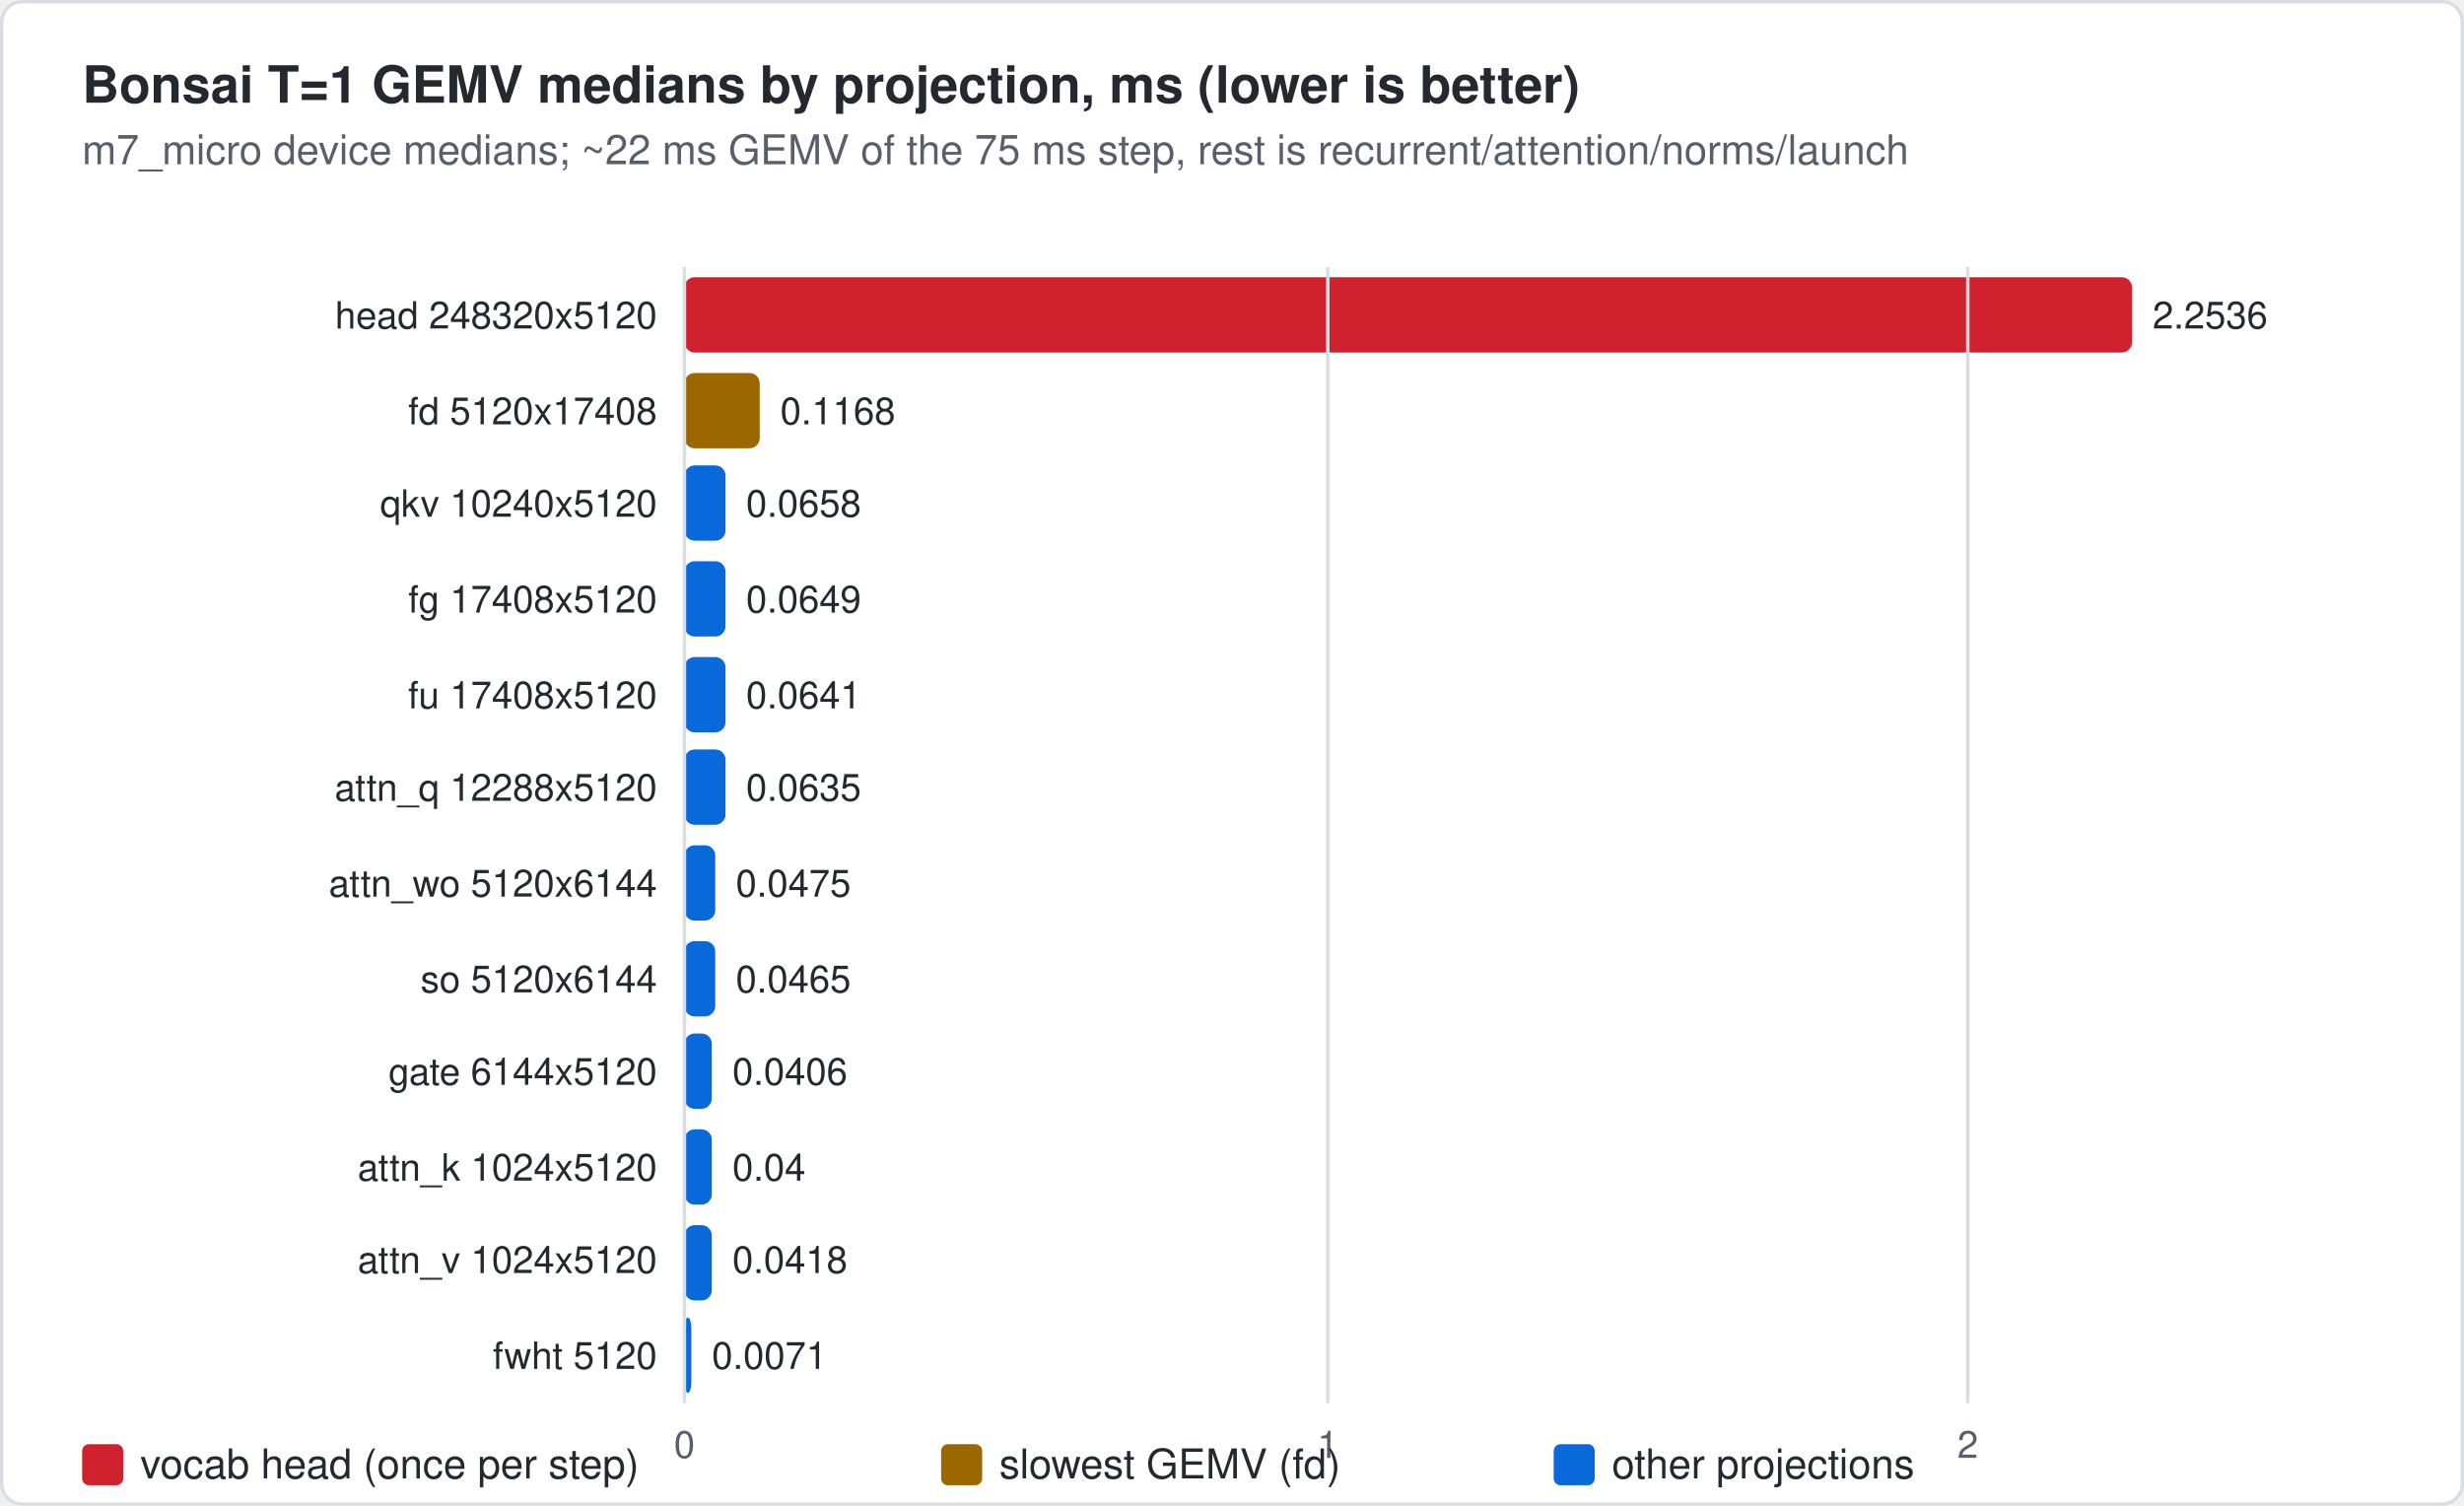
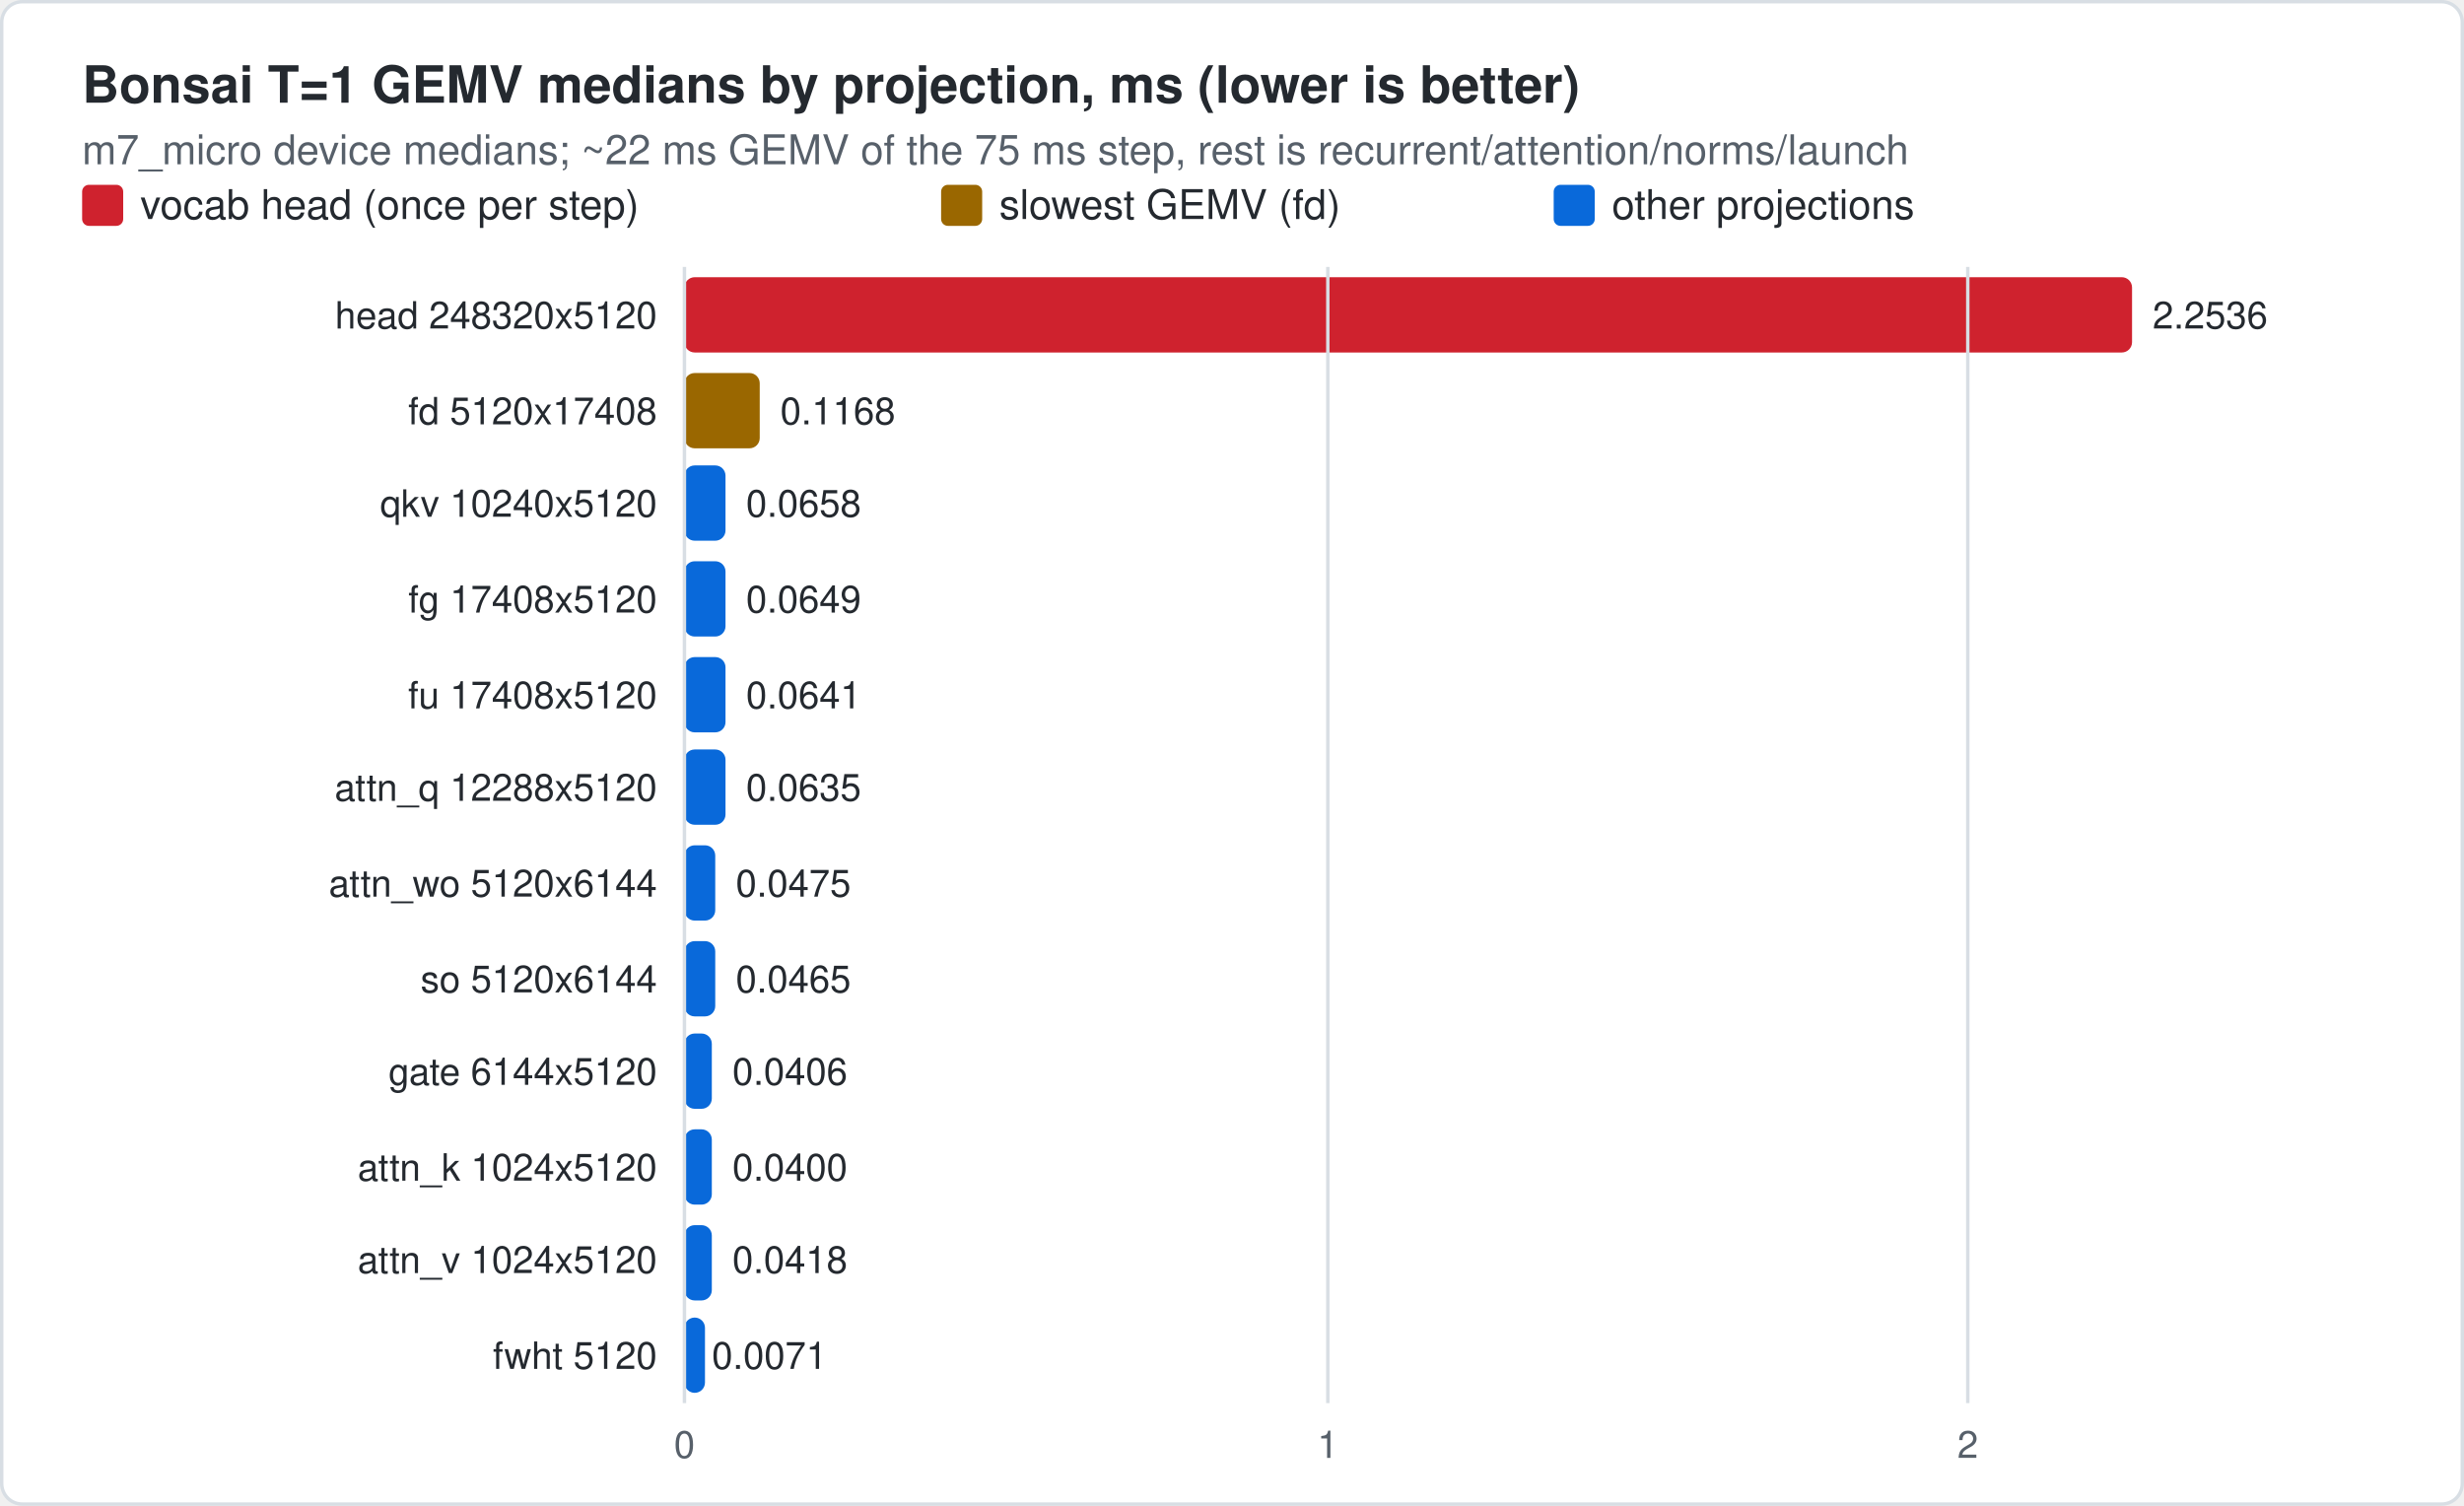
<svg xmlns="http://www.w3.org/2000/svg" width="720" height="440" viewBox="0 0 720 440" role="img" aria-label="Bonsai T=1 GEMV medians by projection, ms">
  <rect x="0.5" y="0.5" width="719" height="439" rx="6" fill="#ffffff" stroke="#d8dee4" />
  <text x="24" y="30" font-size="15" font-weight="600" fill="#24292f" font-family="-apple-system,BlinkMacSystemFont,'Segoe UI',Helvetica,Arial,sans-serif">Bonsai T=1 GEMV medians by projection, ms (lower is better)</text>
  <text x="24" y="48" font-size="12" fill="#57606a" font-family="-apple-system,BlinkMacSystemFont,'Segoe UI',Helvetica,Arial,sans-serif">m7_micro device medians; ~22 ms GEMV of the 75 ms step, rest is recurrent/attention/norms/launch</text>
  <rect x="200" y="81" width="423" height="22" rx="3" fill="#cf222e" />
  <text x="192" y="96" font-size="11" text-anchor="end" fill="#24292f" font-family="-apple-system,BlinkMacSystemFont,'Segoe UI',Helvetica,Arial,sans-serif">head 248320x5120</text>
  <text x="629" y="96" font-size="11" fill="#24292f" font-family="-apple-system,BlinkMacSystemFont,'Segoe UI',Helvetica,Arial,sans-serif">2.2536</text>
  <rect x="200" y="109" width="22" height="22" rx="3" fill="#9a6700" />
  <text x="192" y="124" font-size="11" text-anchor="end" fill="#24292f" font-family="-apple-system,BlinkMacSystemFont,'Segoe UI',Helvetica,Arial,sans-serif">fd 5120x17408</text>
  <text x="228" y="124" font-size="11" fill="#24292f" font-family="-apple-system,BlinkMacSystemFont,'Segoe UI',Helvetica,Arial,sans-serif">0.1168</text>
  <rect x="200" y="136" width="12" height="22" rx="3" fill="#0969da" />
  <text x="192" y="151" font-size="11" text-anchor="end" fill="#24292f" font-family="-apple-system,BlinkMacSystemFont,'Segoe UI',Helvetica,Arial,sans-serif">qkv 10240x5120</text>
  <text x="218" y="151" font-size="11" fill="#24292f" font-family="-apple-system,BlinkMacSystemFont,'Segoe UI',Helvetica,Arial,sans-serif">0.0658</text>
  <rect x="200" y="164" width="12" height="22" rx="3" fill="#0969da" />
  <text x="192" y="179" font-size="11" text-anchor="end" fill="#24292f" font-family="-apple-system,BlinkMacSystemFont,'Segoe UI',Helvetica,Arial,sans-serif">fg 17408x5120</text>
  <text x="218" y="179" font-size="11" fill="#24292f" font-family="-apple-system,BlinkMacSystemFont,'Segoe UI',Helvetica,Arial,sans-serif">0.0649</text>
  <rect x="200" y="192" width="12" height="22" rx="3" fill="#0969da" />
  <text x="192" y="207" font-size="11" text-anchor="end" fill="#24292f" font-family="-apple-system,BlinkMacSystemFont,'Segoe UI',Helvetica,Arial,sans-serif">fu 17408x5120</text>
  <text x="218" y="207" font-size="11" fill="#24292f" font-family="-apple-system,BlinkMacSystemFont,'Segoe UI',Helvetica,Arial,sans-serif">0.0641</text>
  <rect x="200" y="219" width="12" height="22" rx="3" fill="#0969da" />
  <text x="192" y="234" font-size="11" text-anchor="end" fill="#24292f" font-family="-apple-system,BlinkMacSystemFont,'Segoe UI',Helvetica,Arial,sans-serif">attn_q 12288x5120</text>
  <text x="218" y="234" font-size="11" fill="#24292f" font-family="-apple-system,BlinkMacSystemFont,'Segoe UI',Helvetica,Arial,sans-serif">0.0635</text>
  <rect x="200" y="247" width="9" height="22" rx="3" fill="#0969da" />
  <text x="192" y="262" font-size="11" text-anchor="end" fill="#24292f" font-family="-apple-system,BlinkMacSystemFont,'Segoe UI',Helvetica,Arial,sans-serif">attn_wo 5120x6144</text>
  <text x="215" y="262" font-size="11" fill="#24292f" font-family="-apple-system,BlinkMacSystemFont,'Segoe UI',Helvetica,Arial,sans-serif">0.0475</text>
  <rect x="200" y="275" width="9" height="22" rx="3" fill="#0969da" />
  <text x="192" y="290" font-size="11" text-anchor="end" fill="#24292f" font-family="-apple-system,BlinkMacSystemFont,'Segoe UI',Helvetica,Arial,sans-serif">so 5120x6144</text>
  <text x="215" y="290" font-size="11" fill="#24292f" font-family="-apple-system,BlinkMacSystemFont,'Segoe UI',Helvetica,Arial,sans-serif">0.0465</text>
  <rect x="200" y="302" width="8" height="22" rx="3" fill="#0969da" />
  <text x="192" y="317" font-size="11" text-anchor="end" fill="#24292f" font-family="-apple-system,BlinkMacSystemFont,'Segoe UI',Helvetica,Arial,sans-serif">gate 6144x5120</text>
  <text x="214" y="317" font-size="11" fill="#24292f" font-family="-apple-system,BlinkMacSystemFont,'Segoe UI',Helvetica,Arial,sans-serif">0.0406</text>
  <rect x="200" y="330" width="8" height="22" rx="3" fill="#0969da" />
  <text x="192" y="345" font-size="11" text-anchor="end" fill="#24292f" font-family="-apple-system,BlinkMacSystemFont,'Segoe UI',Helvetica,Arial,sans-serif">attn_k 1024x5120</text>
-   <text x="214" y="345" font-size="11" fill="#24292f" font-family="-apple-system,BlinkMacSystemFont,'Segoe UI',Helvetica,Arial,sans-serif">0.04</text>
+   <text x="214" y="345" font-size="11" fill="#24292f" font-family="-apple-system,BlinkMacSystemFont,'Segoe UI',Helvetica,Arial,sans-serif">0.0400</text>
  <rect x="200" y="358" width="8" height="22" rx="3" fill="#0969da" />
  <text x="192" y="372" font-size="11" text-anchor="end" fill="#24292f" font-family="-apple-system,BlinkMacSystemFont,'Segoe UI',Helvetica,Arial,sans-serif">attn_v 1024x5120</text>
  <text x="214" y="372" font-size="11" fill="#24292f" font-family="-apple-system,BlinkMacSystemFont,'Segoe UI',Helvetica,Arial,sans-serif">0.0418</text>
-   <rect x="200" y="385" width="2" height="22" rx="3" fill="#0969da" />
+   <rect x="200" y="385" width="6" height="22" rx="3" fill="#0969da" />
  <text x="192" y="400" font-size="11" text-anchor="end" fill="#24292f" font-family="-apple-system,BlinkMacSystemFont,'Segoe UI',Helvetica,Arial,sans-serif">fwht 5120</text>
  <text x="208" y="400" font-size="11" fill="#24292f" font-family="-apple-system,BlinkMacSystemFont,'Segoe UI',Helvetica,Arial,sans-serif">0.0071</text>
  <line x1="200" y1="78" x2="200" y2="410" stroke="#d8dee4" />
  <text x="200" y="426" font-size="11" text-anchor="middle" fill="#57606a" font-family="-apple-system,BlinkMacSystemFont,'Segoe UI',Helvetica,Arial,sans-serif">0</text>
  <line x1="388" y1="78" x2="388" y2="410" stroke="#d8dee4" />
  <text x="388" y="426" font-size="11" text-anchor="middle" fill="#57606a" font-family="-apple-system,BlinkMacSystemFont,'Segoe UI',Helvetica,Arial,sans-serif">1</text>
  <line x1="575" y1="78" x2="575" y2="410" stroke="#d8dee4" />
  <text x="575" y="426" font-size="11" text-anchor="middle" fill="#57606a" font-family="-apple-system,BlinkMacSystemFont,'Segoe UI',Helvetica,Arial,sans-serif">2</text>
-   <rect x="24" y="422" width="12" height="12" rx="2" fill="#cf222e" />
-   <text x="41" y="432" font-size="12" fill="#24292f" font-family="-apple-system,BlinkMacSystemFont,'Segoe UI',Helvetica,Arial,sans-serif">vocab head (once per step)</text>
-   <rect x="275" y="422" width="12" height="12" rx="2" fill="#9a6700" />
-   <text x="292" y="432" font-size="12" fill="#24292f" font-family="-apple-system,BlinkMacSystemFont,'Segoe UI',Helvetica,Arial,sans-serif">slowest GEMV (fd)</text>
-   <rect x="454" y="422" width="12" height="12" rx="2" fill="#0969da" />
-   <text x="471" y="432" font-size="12" fill="#24292f" font-family="-apple-system,BlinkMacSystemFont,'Segoe UI',Helvetica,Arial,sans-serif">other projections</text>
+   <rect x="24" y="54" width="12" height="12" rx="2" fill="#cf222e" />
+   <text x="41" y="64" font-size="12" fill="#24292f" font-family="-apple-system,BlinkMacSystemFont,'Segoe UI',Helvetica,Arial,sans-serif">vocab head (once per step)</text>
+   <rect x="275" y="54" width="12" height="12" rx="2" fill="#9a6700" />
+   <text x="292" y="64" font-size="12" fill="#24292f" font-family="-apple-system,BlinkMacSystemFont,'Segoe UI',Helvetica,Arial,sans-serif">slowest GEMV (fd)</text>
+   <rect x="454" y="54" width="12" height="12" rx="2" fill="#0969da" />
+   <text x="471" y="64" font-size="12" fill="#24292f" font-family="-apple-system,BlinkMacSystemFont,'Segoe UI',Helvetica,Arial,sans-serif">other projections</text>
</svg>
